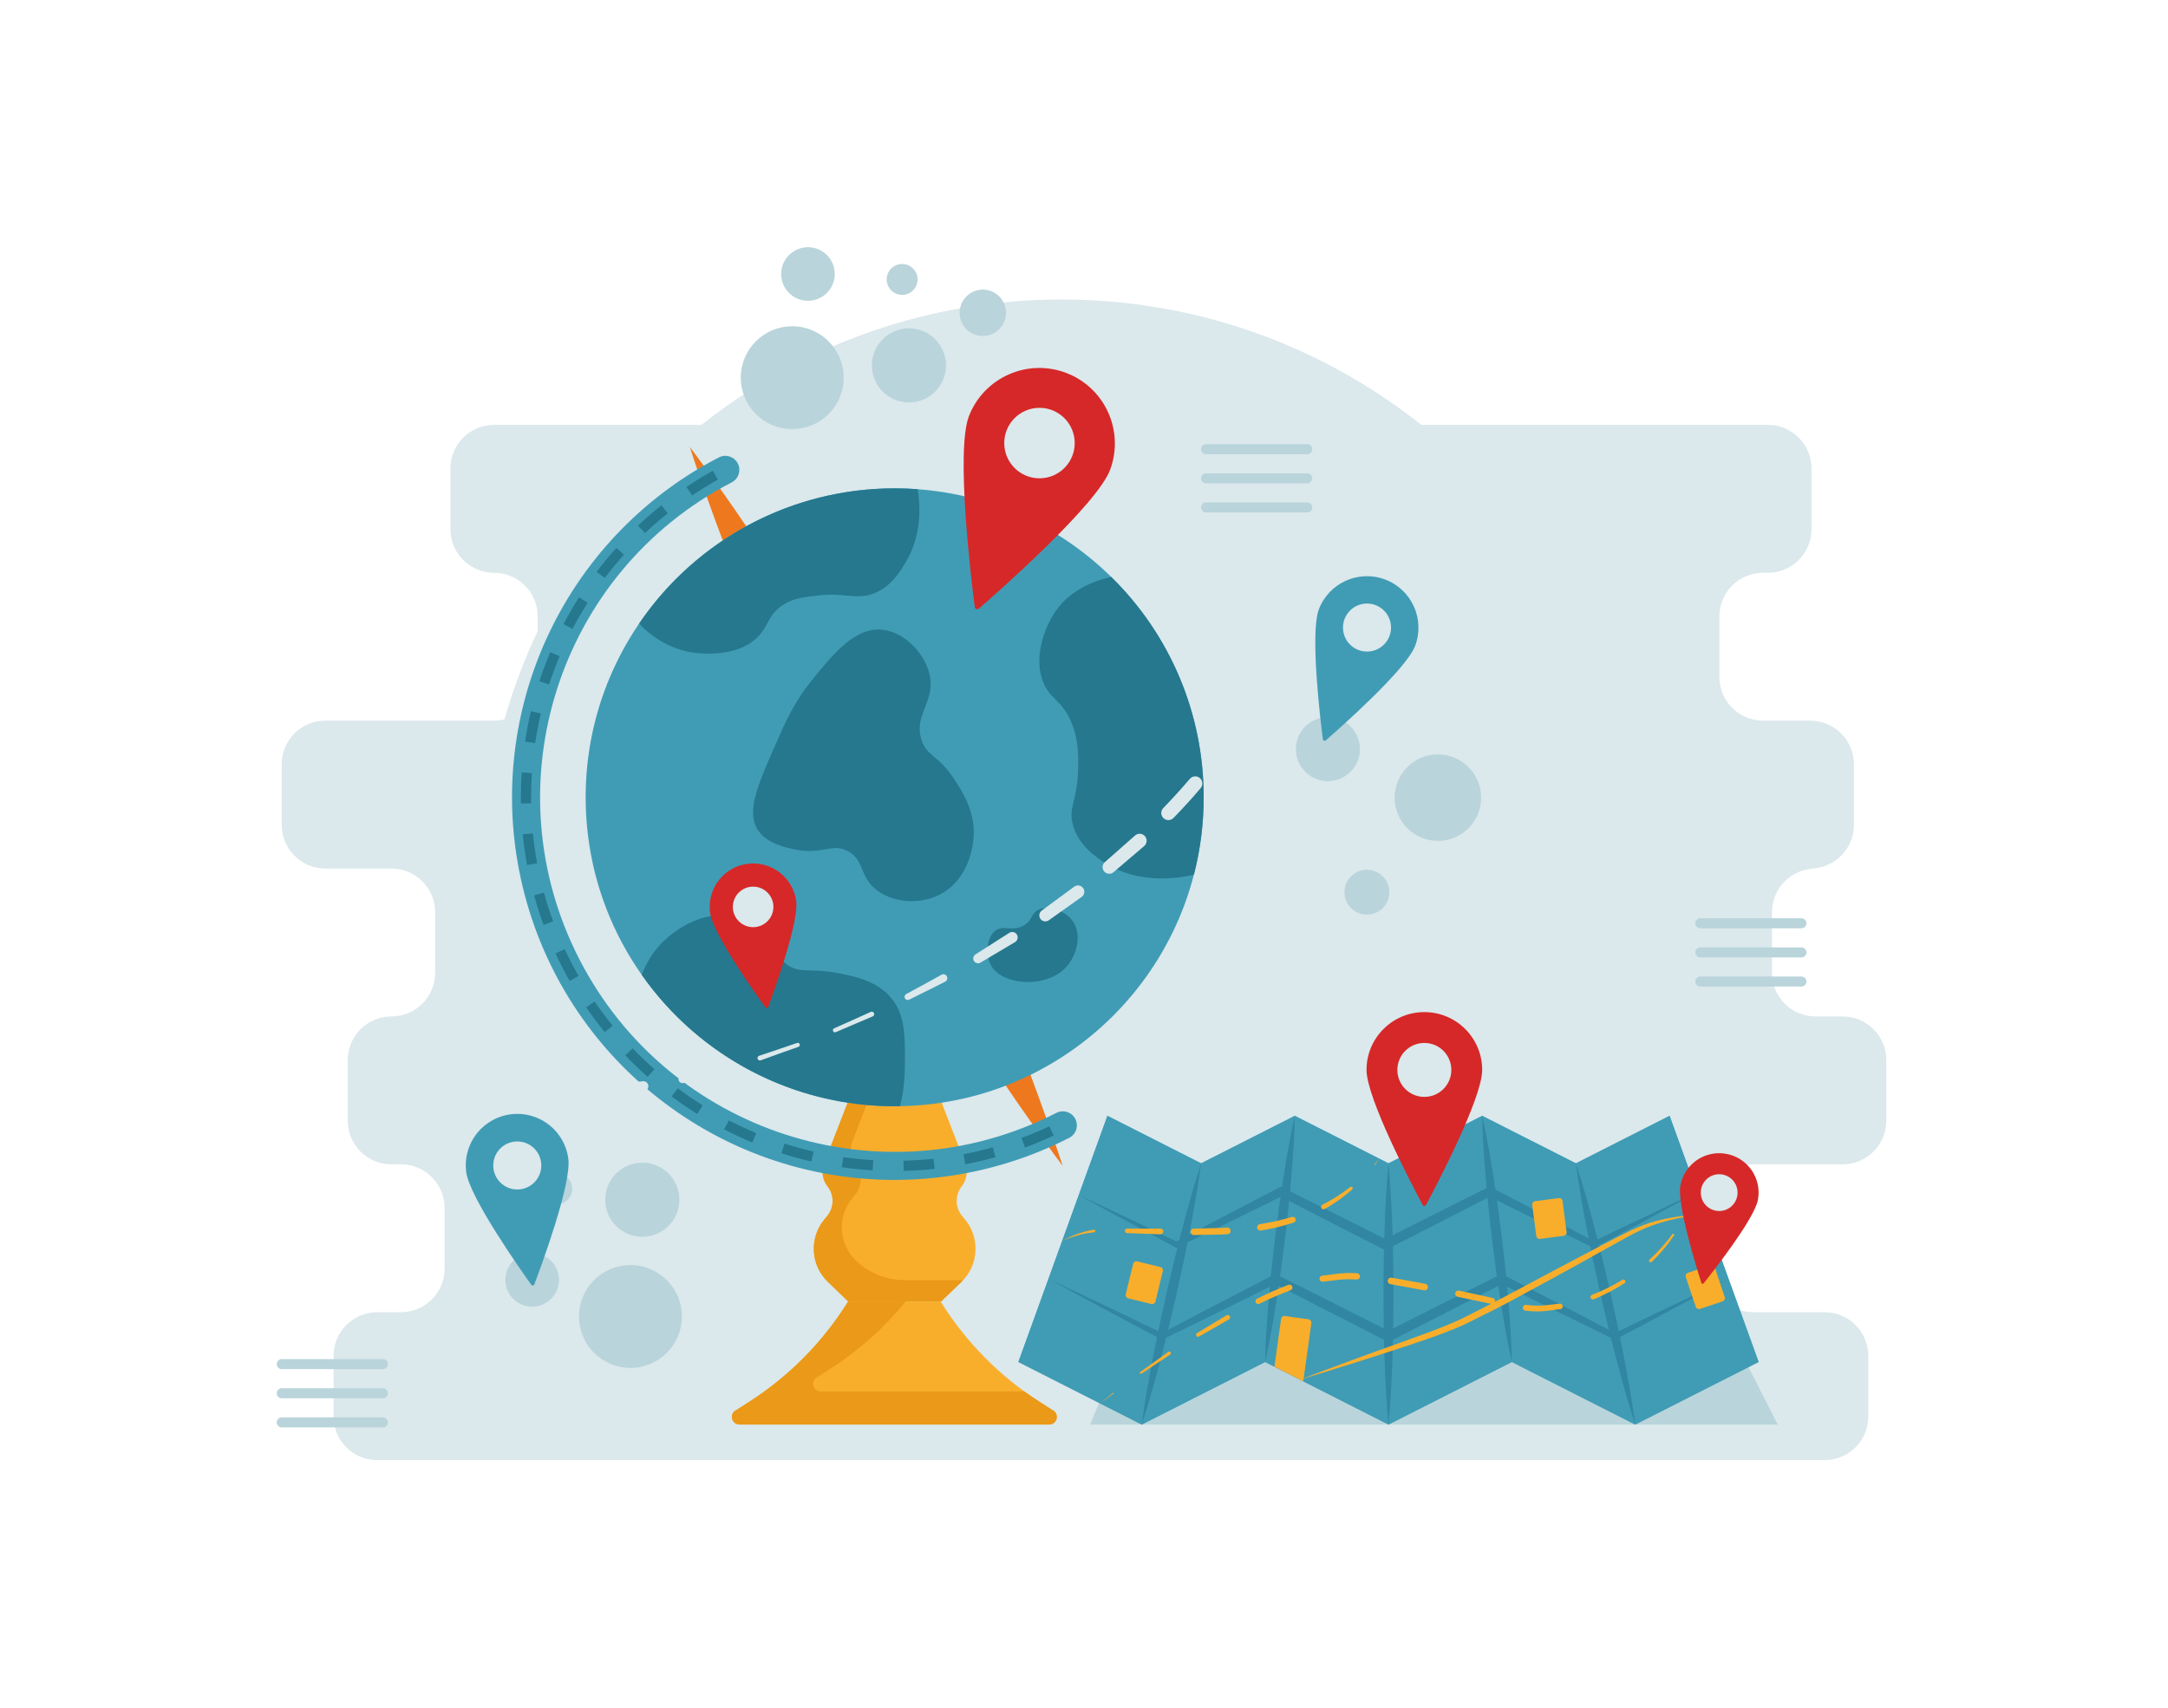
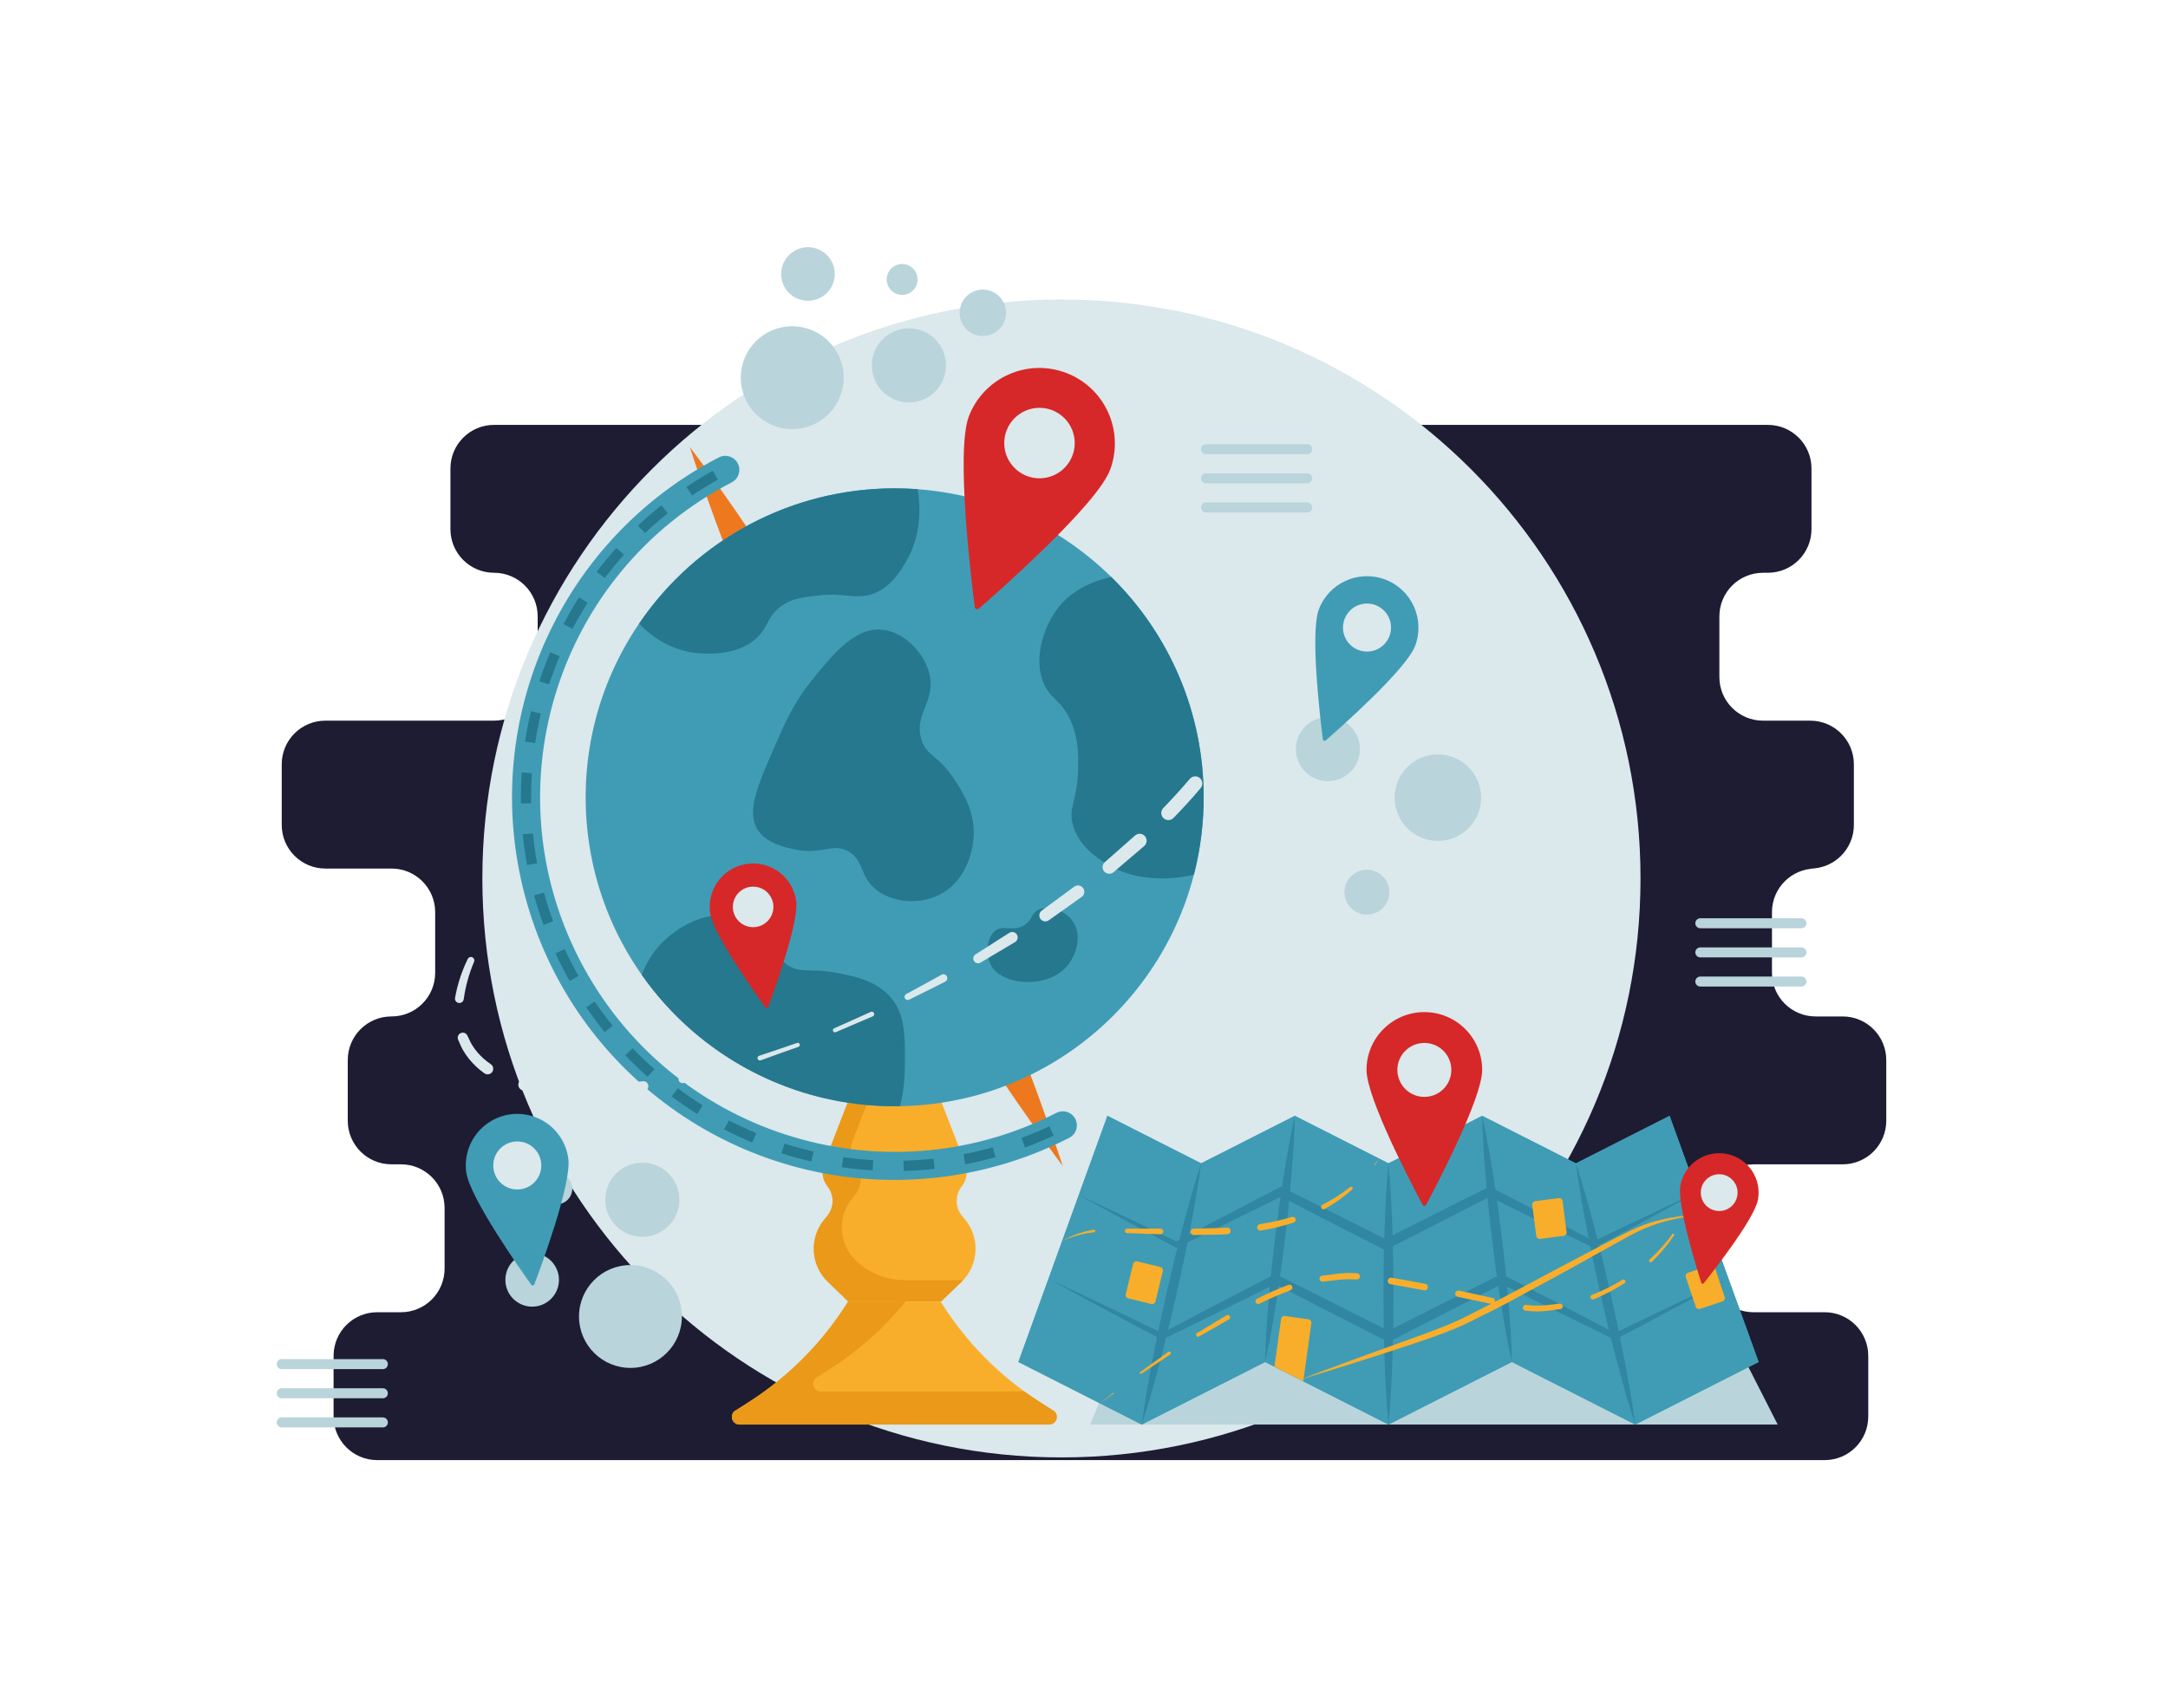
<svg xmlns="http://www.w3.org/2000/svg" data-name="Layer 1" viewBox="0 0 650 512" id="location">
-   <path fill="#dbe8ec" d="M555.82,247.385V229.194A13.079,13.079,0,0,0,542.741,216.115H528.575a13.079,13.079,0,0,1-13.079-13.079V184.844A13.079,13.079,0,0,1,528.575,171.765h1.458a13.079,13.079,0,0,0,13.079-13.079V140.494a13.079,13.079,0,0,0-13.079-13.079H148.125A13.079,13.079,0,0,0,135.046,140.494v18.191a13.079,13.079,0,0,0,13.079,13.079h0a13.079,13.079,0,0,1,13.079,13.079v18.191a13.079,13.079,0,0,1-13.079,13.079H97.546a13.079,13.079,0,0,0-13.079,13.079v18.191a13.079,13.079,0,0,0,13.079,13.079h19.847a13.079,13.079,0,0,1,13.079,13.079v18.191a13.079,13.079,0,0,1-13.079,13.079h-.048a13.079,13.079,0,0,0-13.079,13.079v18.191a13.079,13.079,0,0,0,13.079,13.079h2.871a13.079,13.079,0,0,1,13.079,13.079v18.191A13.079,13.079,0,0,1,120.216,393.515h-7.125a13.079,13.079,0,0,0-13.079,13.079v18.191a13.079,13.079,0,0,0,13.079,13.079h433.963A13.079,13.079,0,0,0,560.134,424.786V406.594A13.079,13.079,0,0,0,547.055,393.515H525.714a13.079,13.079,0,0,1-13.079-13.079V362.244a13.079,13.079,0,0,1,13.079-13.079h26.74a13.079,13.079,0,0,0,13.079-13.079V317.894a13.079,13.079,0,0,0-13.079-13.079H544.342a13.079,13.079,0,0,1-13.079-13.079V273.544a13.079,13.079,0,0,1,13.079-13.079H542.741A13.079,13.079,0,0,0,555.82,247.385Z" />
+   <path fill="#1D1C33" d="M555.82,247.385V229.194A13.079,13.079,0,0,0,542.741,216.115H528.575a13.079,13.079,0,0,1-13.079-13.079V184.844A13.079,13.079,0,0,1,528.575,171.765h1.458a13.079,13.079,0,0,0,13.079-13.079V140.494a13.079,13.079,0,0,0-13.079-13.079H148.125A13.079,13.079,0,0,0,135.046,140.494v18.191a13.079,13.079,0,0,0,13.079,13.079h0a13.079,13.079,0,0,1,13.079,13.079v18.191a13.079,13.079,0,0,1-13.079,13.079H97.546a13.079,13.079,0,0,0-13.079,13.079v18.191a13.079,13.079,0,0,0,13.079,13.079h19.847a13.079,13.079,0,0,1,13.079,13.079v18.191a13.079,13.079,0,0,1-13.079,13.079h-.048a13.079,13.079,0,0,0-13.079,13.079v18.191a13.079,13.079,0,0,0,13.079,13.079h2.871a13.079,13.079,0,0,1,13.079,13.079v18.191A13.079,13.079,0,0,1,120.216,393.515h-7.125a13.079,13.079,0,0,0-13.079,13.079v18.191a13.079,13.079,0,0,0,13.079,13.079h433.963A13.079,13.079,0,0,0,560.134,424.786V406.594A13.079,13.079,0,0,0,547.055,393.515H525.714a13.079,13.079,0,0,1-13.079-13.079V362.244a13.079,13.079,0,0,1,13.079-13.079h26.74a13.079,13.079,0,0,0,13.079-13.079V317.894a13.079,13.079,0,0,0-13.079-13.079H544.342a13.079,13.079,0,0,1-13.079-13.079V273.544a13.079,13.079,0,0,1,13.079-13.079H542.741A13.079,13.079,0,0,0,555.82,247.385Z" />
  <circle cx="318.235" cy="263.436" r="173.618" fill="#dbe8ec" />
  <polygon fill="#b9d4db" points="532.98 427.196 326.86 427.196 334.545 408.434 523.434 408.434 532.98 427.196" />
  <path fill="#f9ae2b" d="M282.15,390.299H254.317l-6.114-5.894A13.779,13.779,0,0,1,247.138,365.715l.876-1.062a7.079,7.079,0,0,0,.116-8.867l-.009-.011a7.079,7.079,0,0,1-1.025-6.918l7.221-18.645H282.15l7.219,18.641a7.079,7.079,0,0,1-1.029,6.923l0,0a7.079,7.079,0,0,0,.111,8.87l.882,1.069a13.779,13.779,0,0,1-1.067,18.688Z" />
  <path fill="#ea9918" d="M256.606,377.996l0,0a13.779,13.779,0,0,1-1.065-18.69l.88-1.066a7.073,7.073,0,0,0,.113-8.863l-.009-.011a7.07,7.07,0,0,1-1.027-6.913l4.74-12.24h-5.922l-7.223,18.65a7.07,7.07,0,0,0,1.027,6.913l.009.011a7.073,7.073,0,0,1-.113,8.863l-.88,1.066a13.779,13.779,0,0,0,1.065,18.691l6.114,5.894h27.834l6.116-5.896c.171-.165.323-.342.484-.513h-17.538A21.046,21.046,0,0,1,256.606,377.996Z" />
  <path fill="#f9ae2b" d="M314.561,427.196H221.723a2.295,2.295,0,0,1-1.593-3.946l4.377-2.799a95.906,95.906,0,0,0,29.776-30.152l0,0H282.001l0,0a95.906,95.906,0,0,0,29.776,30.152l4.377,2.799A2.295,2.295,0,0,1,314.561,427.196Z" />
  <path fill="#ea9918" d="M311.777,420.451q-2.371-1.516-4.642-3.168H246.064a2.295,2.295,0,0,1-1.593-3.946l4.377-2.799a95.895,95.895,0,0,0,22.689-20.239H254.283A95.906,95.906,0,0,1,224.507,420.451l-4.377,2.799a2.295,2.295,0,0,0,1.593,3.946h92.838a2.295,2.295,0,0,0,1.593-3.946Z" />
  <path fill="#ee781d" d="M206.831,134.064c1.565,2.038,3.053,4.116,4.582,6.172l4.456,6.238c2.962,4.163,5.851,8.363,8.706,12.582,4.583,9.021,9.294,17.975,13.935,26.966L266.455,239.915l27.945,53.894,13.972,26.947c1.779,4.776,3.557,9.553,5.255,14.371l2.545,7.228c.811,2.429,1.657,4.839,2.438,7.284-1.548-2.046-3.031-4.127-4.549-6.189l-4.441-6.245c-2.959-4.164-5.838-8.37-8.717-12.576l-13.972-26.947-27.945-53.894-27.945-53.894c-4.674-8.974-9.278-17.984-14.01-26.928-1.803-4.764-3.571-9.546-5.266-14.365l-2.53-7.236C208.436,138.93,207.595,136.517,206.831,134.064Z" />
  <path fill="#409cb5" d="M268.234,353.847A114.761,114.761,0,0,1,215.581,137.143a4.207,4.207,0,0,1,3.861,7.475,106.335,106.335,0,0,0,97.251,189.131,4.207,4.207,0,1,1,3.834,7.489A115.264,115.264,0,0,1,268.234,353.847Z" />
  <circle cx="268.234" cy="239.098" r="92.644" fill="#409cb5" />
  <path fill="#25788e" d="M270.942 351.137l-.075-3.058c3.011-.074 6.049-.273 9.029-.595l.328 3.042C277.16 350.857 274.037 351.062 270.942 351.137zm-9.299-.163c-3.089-.183-6.202-.498-9.253-.938l.436-3.028c2.966.427 5.993.734 8.997.913zm27.781-1.825l-.579-3.004c2.954-.569 5.918-1.269 8.807-2.079l.826 2.946C295.507 347.845 292.461 348.564 289.423 349.149zm-46.175-.825c-3.007-.695-6.023-1.528-8.966-2.475l.937-2.912c2.861.92 5.794 1.73 8.718 2.407zm64.075-4.192l-1.067-2.867c2.817-1.049 5.623-2.228 8.342-3.505l1.301 2.768C313.104 341.842 310.219 343.055 307.323 344.132zm-81.772-1.504c-2.845-1.187-5.682-2.512-8.431-3.937l1.408-2.716c2.674 1.386 5.433 2.675 8.201 3.829zm-16.505-8.557c-2.612-1.641-5.191-3.413-7.666-5.268l1.834-2.448c2.408 1.805 4.918 3.529 7.459 5.126zm-14.875-11.146c-2.31-2.047-4.566-4.214-6.704-6.444l2.208-2.118c2.081 2.171 4.277 4.281 6.525 6.272zm-12.861-13.413c-1.95-2.397-3.823-4.903-5.567-7.448l2.523-1.73c1.697 2.476 3.52 4.914 5.417 7.247zm-10.504-15.325c-1.532-2.683-2.968-5.462-4.271-8.258l2.773-1.292c1.267 2.721 2.665 5.423 4.154 8.034zm-7.841-16.841c-1.067-2.9-2.022-5.878-2.84-8.85l2.95-.811c.795 2.89 1.724 5.785 2.761 8.605zm-4.927-17.914c-.566-3.037-1.009-6.135-1.318-9.207l3.044-.305c.3 2.987.731 5.999 1.281 8.951zM156.178 240.943q-.016-.92-.015-1.845c0-2.475.084-4.984.248-7.457l3.053.203c-.16 2.406-.242 4.846-.242 7.253q0 .9.015 1.794zm4.265-18.095l-3.025-.457c.462-3.059 1.059-6.132 1.773-9.135l2.977.708C161.472 216.884 160.892 219.873 160.442 222.848zm4.181-17.593l-2.908-.952c.962-2.938 2.059-5.869 3.26-8.714l2.818 1.191C166.626 199.547 165.559 202.398 164.624 205.255zm7.031-16.66l-2.711-1.419c1.431-2.734 2.996-5.444 4.65-8.055l2.584 1.637C174.569 183.299 173.047 185.935 171.655 188.595zm9.678-15.272l-2.44-1.845c1.861-2.461 3.85-4.877 5.911-7.18l2.28 2.041C185.078 168.579 183.143 170.929 181.333 173.323zm12.058-13.466l-2.103-2.223c2.246-2.124 4.606-4.178 7.015-6.104l1.911 2.39C197.871 155.793 195.575 157.79 193.391 159.856zm14.114-11.287L205.8 146.03c2.56-1.719 5.227-3.353 7.928-4.856l1.488 2.673C212.589 145.309 209.995 146.898 207.505 148.57zM271.734 168.277c-1.673 2.874-4.658 7.986-10.294 9.882-5.01 1.681-8.269-.48-16.058.412-4.709.54-7.669.875-10.706 2.882-4.409 2.917-4.143 6.116-7.412 9.47-7.051 7.24-20.27 4.684-20.999 4.529a28.382 28.382 0 01-14.634-8.467 92.522 92.522 0 0176.603-40.532c2.316 0 4.624.086 6.897.249C276.04 152.356 276.186 160.651 271.734 168.277zM243.323 204.099c6.468-7.996 13.124-16.226 21.411-15.235 6.534.781 12.612 7.119 14 13.588 1.733 8.079-4.833 11.788-2.47 19.352 1.607 5.143 4.948 4.405 9.882 11.941 2.331 3.56 6.267 9.571 5.764 17.294-.115 1.767-1.05 12.674-10.294 17.294-6.075 3.036-13.681 2.329-18.529-1.235-5.6-4.117-3.801-9.313-9.059-11.941-4.793-2.396-7.584 1.276-15.647-.412-2.972-.622-8.458-1.77-11.117-5.764-3.654-5.487-.107-13.541 5.353-25.94C235.693 216.056 238.132 210.517 243.323 204.099zM360.878 239.098a93.1 93.1 0 01-2.925 23.195c-8.518 2.007-18.555 1.664-26.515-3.431-2.351-1.501-8.355-5.344-9.882-11.941-1.15-4.975 1.355-6.708 1.647-15.647.129-4.057.3-9.29-2.059-14.823-2.754-6.459-6.099-6.605-8.235-11.529-3.191-7.351.052-16.667 3.706-21.823 3.895-5.49 9.942-8.612 16.556-10.071A92.311 92.311 0 01360.878 239.098zM297.262 289.744c-1.991-3.285-1.434-8.789 1.235-10.706 2.45-1.759 5.278.511 8.647-1.647 2.47-1.582 1.945-3.439 4.118-4.529 2.997-1.504 7.939.054 10.294 3.294 3.032 4.172 1.169 10.298-1.647 13.588C314.196 296.417 300.885 295.722 297.262 289.744zM269.829 331.716q-.798.026-1.596.026a92.526 92.526 0 01-75.831-39.417 27.954 27.954 0 015.627-9.17c.755-.815 10.191-10.654 21.411-8.235a22.046 22.046 0 0110.294 5.764c3.62 3.689 2.762 5.756 5.764 8.235 3.937 3.251 7.326 1.27 15.647 2.882 4.701.909 11.315 2.196 15.647 7 4.443 4.924 4.486 11.323 4.529 17.705C271.348 319.587 271.391 325.961 269.829 331.716z" />
  <path fill="#dbe8ec" d="M154.226 267.942c-1.193 1.604-2.336 3.243-3.459 4.891q-1.689 2.468-3.234 5.02a.663.663 0 01-1.136-.685c.008-.012.016-.026.025-.038q1.734-2.477 3.605-4.841c1.248-1.575 2.559-3.098 3.888-4.599a.2.2 0 01.311.252zM142.143 288.417a44.315 44.315 0 00-3.112 11.218 1.315 1.315 0 11-2.611-.325l.006-.046a43.859 43.859 0 013.815-11.69 1.04 1.04 0 011.901.843zM140.216 310.73c.418.82.749 1.681 1.219 2.469a17.958 17.958 0 001.592 2.24 20.031 20.031 0 004.119 3.687 1.674 1.674 0 11-1.884 2.768l-.034-.024a23.309 23.309 0 01-4.685-4.413 21.151 21.151 0 01-1.814-2.693c-.531-.945-.911-1.965-1.363-2.944a1.518 1.518 0 012.729-1.328zM157.567 323.578a65.088 65.088 0 0011.519 1.675 1.79 1.79 0 01-.214 3.573 61.247 61.247 0 01-12.182-1.852 1.754 1.754 0 01.878-3.396zM180.867 325.278q5.906-.308 11.814-1.034a1.499 1.499 0 01.436 2.966 120.178 120.178 0 01-12.042 1.489 1.713 1.713 0 01-.237-3.419zM204.445 322.375l11.663-2.567.049-.011a.948.948 0 01.451 1.842l-11.646 3.138a1.23 1.23 0 01-.64-2.375c.017-.005.034-.009.051-.013zM227.633 316.601c3.79-1.243 7.562-2.544 11.338-3.838l.024-.008a.619.619 0 01.407 1.169c-3.779 1.335-7.56 2.662-11.325 4.048a.72.72 0 01-.498-1.352l.021-.008zM250.109 308.366c3.657-1.602 7.287-3.266 10.928-4.898l.024-.011a.733.733 0 11.599 1.338l-.011.005c-3.687 1.576-7.386 3.12-11.057 4.727a.628.628 0 11-.504-1.152zM271.732 298.088l5.258-2.861c1.753-.95 3.505-1.904 5.231-2.903a1.184 1.184 0 111.186 2.049l-.04.022-.012.006c-1.779.931-3.585 1.808-5.382 2.702l-5.391 2.676a.946.946 0 01-.875-1.678zM292.487 286.193l10.076-6.421.049-.031a1.631 1.631 0 011.753 2.751l-.043.027-10.366 6.157a1.442 1.442 0 01-1.513-2.454zM312.403 273.011l9.608-7.07.062-.045a1.898 1.898 0 012.25 3.058l-.025.018-9.841 6.999a1.8 1.8 0 01-2.112-2.916zM331.307 258.483l8.929-7.871.079-.07a2.093 2.093 0 012.768 3.14l-.026.022-9.21 7.856a1.995 1.995 0 01-2.615-3.013zM348.753 242.334c2.762-2.831 5.414-5.761 7.972-8.76a2.132 2.132 0 013.26 2.75c-2.602 3.116-5.355 6.092-8.178 8.989a2.133 2.133 0 01-3.055-2.977zM363.975 224.269a88.435 88.435 0 006.098-9.998 1.949 1.949 0 013.489 1.74 83.017 83.017 0 01-6.209 10.591 2.052 2.052 0 01-3.395-2.307zM374.214 203.514a25.154 25.154 0 00.405-11.131l-.001-.007a1.607 1.607 0 013.128-.735 28.044 28.044 0 01-.019 12.666 1.801 1.801 0 11-3.523-.75zM369.165 182.928a28.471 28.471 0 00-9.898-5.701 1.08 1.08 0 01.672-2.051 30.879 30.879 0 0111.034 5.709 1.365 1.365 0 11-1.758 2.087C369.199 182.959 369.18 182.942 369.165 182.928zM347.784 174.614a92.369 92.369 0 00-11.904-.698.354.354 0 01-.026-.708 88.054 88.054 0 0112.076-.095.755.755 0 11-.095 1.506C347.819 174.618 347.8 174.616 347.784 174.614z" />
  <path fill="#d62828" d="M332.816,140.917c-3.987,10.484-33.315,36.359-39.317,41.581a.761.761,0,0,1-1.256-.478c-1.016-7.891-5.74-46.716-1.753-57.199a22.642,22.642,0,0,1,42.326,16.096Z" />
  <circle cx="311.653" cy="132.869" r="10.566" fill="#dbe8ec" />
  <path fill="#d62828" d="M238.709,270.204c.872,6.395-6.825,27.545-8.421,31.836a.438.438,0,0,1-.766.104c-2.686-3.708-15.761-22.026-16.633-28.422a13.029,13.029,0,0,1,25.82-3.519Z" />
  <circle cx="225.799" cy="271.964" r="6.08" fill="#dbe8ec" />
  <polygon fill="#409cb5" points="305.333 408.434 342.318 427.196 379.304 408.434 416.289 427.196 453.275 408.434 490.267 427.196 527.259 408.434 500.569 334.624 472.475 348.873 444.381 334.624 416.29 348.873 388.201 334.624 360.112 348.873 332.023 334.624 305.333 408.434" />
  <polygon fill="#409cb5" points="305.333 408.434 342.318 427.196 379.304 408.434 416.289 427.196 453.275 408.434 490.267 427.196 527.259 408.434 500.569 334.624 472.475 348.873 444.381 334.624 416.29 348.873 388.201 334.624 360.112 348.873 332.023 334.624 305.333 408.434" />
  <path fill="#3086a3" d="M323.437 358.367c4.978 2.292 9.925 4.647 14.87 7.003l7.422 3.528 7.402 3.568h-.782q7.741-4.126 15.517-8.184 7.762-4.084 15.557-8.103l.594-.306.614.306 15.69 7.832 15.66 7.891h-1.354l15.662-7.897q7.824-3.962 15.69-7.843l.625-.31.6.31c5.193 2.687 10.389 5.367 15.562 8.094 5.178 2.715 10.362 5.422 15.521 8.175l-.817 0q7.809-3.803 15.668-7.508l7.847-3.727c2.612-1.251 5.251-2.448 7.875-3.674-2.54 1.393-5.064 2.815-7.616 4.183l-7.643 4.13q-7.636 4.144-15.313 8.207l-.39.206-.428-.206c-5.27-2.535-10.516-5.118-15.766-7.692-5.256-2.563-10.489-5.171-15.725-7.774h1.225q-7.786 4.037-15.597 8.025l-15.625 7.97-.677.345-.677-.345-15.617-7.976-15.587-8.036h1.208q-7.847 3.918-15.729 7.764-7.868 3.875-15.77 7.684l-.411.198-.371-.198-7.25-3.867-7.229-3.907C333.047 363.633 328.226 361.032 323.437 358.367zM518.111 383.557l-8.358 4.555-8.385 4.502q-8.378 4.515-16.795 8.954l-.392.206-.42-.206-17.093-8.366-17.053-8.445h1.217c-5.636 2.909-11.267 5.83-16.924 8.7l-16.95 8.647-.678.346-.678-.346-16.946-8.646c-5.654-2.871-11.286-5.787-16.919-8.698h1.221l-17.053 8.446-17.093 8.366-.423.207-.393-.207q-8.42-4.428-16.79-8.955l-8.381-4.504-8.354-4.557 8.612 4.049 8.585 4.102q8.592 4.088 17.144 8.256h-.815l16.85-8.845 16.891-8.765.598-.31.623.31c5.677 2.825 11.357 5.646 17.014 8.512l16.987 8.565h-1.356l16.993-8.564c5.658-2.866 11.342-5.683 17.02-8.51l.622-.31.596.31 16.89 8.766 16.85 8.845h-.812q8.548-4.179 17.148-8.257l8.587-4.103z" />
  <path fill="#3086a3" d="M360.112 348.873c-.878 6.665-2.044 13.263-3.312 19.839-.606 3.294-1.318 6.564-1.98 9.846l-2.143 9.809-2.301 9.773c-.823 3.245-1.59 6.503-2.468 9.735-1.697 6.478-3.498 12.933-5.59 19.322.874-6.665 2.039-13.264 3.307-19.84.605-3.294 1.321-6.564 1.981-9.846l2.147-9.808 2.305-9.772c.821-3.245 1.592-6.502 2.468-9.735C356.224 361.717 358.024 355.262 360.112 348.873zM388.201 334.624c-.125 6.225-.544 12.415-1.067 18.592-.234 3.092-.574 6.171-.864 9.256l-1.03 9.236-1.19 9.217c-.454 3.065-.851 6.138-1.36 9.196-.959 6.125-2.025 12.237-3.386 18.312.122-6.226.539-12.416 1.062-18.593.232-3.092.577-6.171.864-9.256l1.034-9.236 1.195-9.217c.451-3.066.853-6.137 1.361-9.196C385.78 346.812 386.844 340.7 388.201 334.624zM416.29 348.873c.621 6.527.945 13.054 1.166 19.581.138 3.263.169 6.527.25 9.791l.083 9.79-.079 9.791c-.084 3.263-.11 6.527-.25 9.79-.22 6.527-.546 13.054-1.171 19.581-.624-6.527-.95-13.054-1.17-19.581-.139-3.263-.166-6.527-.25-9.791l-.079-9.79.083-9.791c.082-3.263.112-6.527.25-9.79C415.345 361.927 415.669 355.4 416.29 348.873zM444.381 334.624c1.357 6.077 2.421 12.188 3.381 18.313.508 3.059.909 6.131 1.36 9.197l1.194 9.216 1.033 9.236c.288 3.085.632 6.164.864 9.256.523 6.177.94 12.367 1.062 18.593-1.361-6.076-2.427-12.188-3.386-18.312-.509-3.059-.906-6.131-1.36-9.196l-1.19-9.217-1.03-9.236c-.29-3.085-.63-6.164-.863-9.256C444.925 347.039 444.506 340.849 444.381 334.624zM472.475 348.873c2.088 6.389 3.887 12.844 5.585 19.323.876 3.233 1.647 6.489 2.468 9.735l2.305 9.772 2.147 9.808c.66 3.282 1.375 6.551 1.98 9.846 1.268 6.576 2.433 13.175 3.306 19.84-2.092-6.389-3.892-12.843-5.589-19.322-.877-3.232-1.645-6.49-2.468-9.735l-2.301-9.773-2.143-9.809c-.662-3.281-1.374-6.552-1.98-9.846C474.519 362.136 473.353 355.537 472.475 348.873z" />
  <rect width="9.16" height="11.402" x="338.496" y="378.956" fill="#f9ae2b" rx="1" transform="rotate(13.686 343.076 384.657)" />
  <rect width="9.16" height="11.402" x="459.962" y="359.705" fill="#f9ae2b" rx="1" transform="rotate(-7.426 464.542 365.407)" />
  <rect width="9.16" height="11.402" x="506.679" y="380.27" fill="#f9ae2b" rx="1" transform="rotate(-18.476 511.259 385.971)" />
  <path fill="#f9ae2b" d="M392.303 395.633l-7.056-.985a1.018 1.018 0 00-1.149.867L382.097 409.851l8.637 4.382 2.436-17.451A1.018 1.018 0 00392.303 395.633zM318.456 372.14a28.762 28.762 0 014.554-2.101c.791-.281 1.593-.536 2.408-.748l2.486-.528a.39.39 0 11.162.763l-.026.005-.05.007-2.437.342c-.812.152-1.616.346-2.413.568A34.938 34.938 0 00318.456 372.14zM337.955 368.441l9.997.001a.853.853 0 01.01 1.705c-.009 0-.027-0-.035-0l-10.001-.36a.673.673 0 01.023-1.346zM357.942 368.443l4.963-.124 2.481-.062c.826-.005 1.657-.088 2.485-.131l.029-.001a.995.995 0 01.103 1.988l-.007 0c-.836.037-1.666.115-2.507.114l-2.517.045-5.033.088a.958.958 0 01-.041-1.917zM377.716 367.107a72.79 72.79 0 009.619-2.162.879.879 0 01.53 1.677 65.682 65.682 0 01-9.84 2.396.968.968 0 01-.31-1.911zM396.475 361.299a51.559 51.559 0 008.318-5.315.472.472 0 01.604.725 47.779 47.779 0 01-8.241 5.858.72.72 0 01-.703-1.257zM412.053 349.196l1.495-1.707-1.33 1.843a.107.107 0 01-.174-.125zM329.824 420.851l3.883-3.15a.117.117 0 11.147.181l-.006.004zM341.884 411.428l8.383-6.007a.485.485 0 11.565.789l-.012.009-.015.01L342.24 411.926l-.008.006a.306.306 0 01-.348-.504zM358.894 399.759l8.85-5.321a.71.71 0 01.732 1.217l-.01.006-.029.017-8.914 5.104-.021.012a.6.6 0 01-.608-1.036zM376.827 389.511a87.176 87.176 0 019.494-4.216.872.872 0 11.607 1.635l-.01.003a97.57 97.57 0 00-9.362 4.046.82.82 0 01-.729-1.468zM396.399 382.545l5.195-.642a32.713 32.713 0 015.271-.081.945.945 0 01-.114 1.886l-.006-0c-.837-.056-1.67-.086-2.503-.08-.832.013-1.669.03-2.509.123l-5.028.585-.092.011a.907.907 0 01-.216-1.801zM417.175 383.154c3.387.6 6.777 1.193 10.152 1.848a.983.983 0 01-.368 1.931l-10.113-1.845-.019-.003a.981.981 0 01.347-1.93zM437.438 387.039l10.081 2.196a.91.91 0 01-.381 1.78l-.012-.002-10.07-2.119-.015-.003a.946.946 0 11.39-1.852zM457.531 391.302a25.655 25.655 0 004.979.196c.84-.024 1.674-.177 2.512-.258l2.513-.279.081-.009a.822.822 0 01.197 1.633l-2.601.337c-.87.091-1.731.252-2.609.284a27.443 27.443 0 01-5.3-.172l-.007-.001a.874.874 0 01.23-1.732zM477.306 388.31a55.899 55.899 0 009.112-4.518.603.603 0 01.642 1.021 57.217 57.217 0 01-9.228 4.823.713.713 0 11-.541-1.32zM494.578 377.698a49.07 49.07 0 006.822-7.587.308.308 0 01.504.353 49.847 49.847 0 01-6.66 7.947.488.488 0 01-.679-.702zM506.595 361.271l1.944-4.591v-0l0-.01 0.0.01v0L506.81 361.366a.117.117 0 11-.22-.081l.002-.005z" />
  <path fill="#f9ae2b" d="M511.256,364.191l-4.09.538-2.04.25c-.676.108-1.35.24-2.021.375a56.803,56.803,0,0,0-7.891,2.183,54.455,54.455,0,0,0-7.391,3.459q-3.613,1.956-7.21,3.979c-4.789,2.701-9.609,5.354-14.43,8.005L451.67,390.842c-2.421,1.304-4.928,2.497-7.387,3.75l-3.706,1.858c-1.226.639-2.484,1.21-3.767,1.733-5.125,2.14-10.356,3.889-15.58,5.615-10.448,3.458-20.943,6.746-31.478,9.939q15.42-5.892,30.968-11.415c5.158-1.9,10.358-3.678,15.343-5.881,2.523-1.05,4.915-2.397,7.366-3.609,2.434-1.257,4.888-2.444,7.304-3.757q14.543-7.779,29.139-15.468c2.441-1.27,4.874-2.558,7.354-3.773a54.134,54.134,0,0,1,7.676-3.222,57.562,57.562,0,0,1,8.111-1.778c.683-.099,1.367-.195,2.053-.267l2.066-.138Z" />
  <path fill="#d62828" d="M444.381,320.85c0,8.589-13.949,35.092-16.823,40.463a.582.582,0,0,1-1.029,0c-2.875-5.371-16.824-31.874-16.824-40.463a17.338,17.338,0,1,1,34.676,0Z" />
  <circle cx="427.043" cy="320.85" r="8.091" fill="#dbe8ec" />
  <path fill="#d62828" d="M527.062,359.785c-1.06,5.759-13.682,21.807-16.273,25.054a.397.397,0,0,1-.69-.127c-1.265-3.956-7.347-23.447-6.287-29.206a11.82,11.82,0,0,1,23.25,4.279Z" />
  <circle cx="515.437" cy="357.646" r="5.516" fill="#dbe8ec" />
  <line x1="361.606" x2="391.926" y1="134.699" y2="134.699" fill="none" stroke="#b9d4db" stroke-linecap="round" stroke-miterlimit="10" stroke-width="3" />
  <line x1="361.606" x2="391.926" y1="143.438" y2="143.438" fill="none" stroke="#b9d4db" stroke-linecap="round" stroke-miterlimit="10" stroke-width="3" />
  <line x1="361.606" x2="391.926" y1="152.177" y2="152.177" fill="none" stroke="#b9d4db" stroke-linecap="round" stroke-miterlimit="10" stroke-width="3" />
  <line x1="509.783" x2="540.104" y1="276.869" y2="276.869" fill="none" stroke="#b9d4db" stroke-linecap="round" stroke-miterlimit="10" stroke-width="3" />
  <line x1="509.783" x2="540.104" y1="285.608" y2="285.608" fill="none" stroke="#b9d4db" stroke-linecap="round" stroke-miterlimit="10" stroke-width="3" />
  <line x1="509.783" x2="540.104" y1="294.347" y2="294.347" fill="none" stroke="#b9d4db" stroke-linecap="round" stroke-miterlimit="10" stroke-width="3" />
  <line x1="84.467" x2="114.787" y1="409.076" y2="409.076" fill="none" stroke="#b9d4db" stroke-linecap="round" stroke-miterlimit="10" stroke-width="3" />
  <line x1="84.467" x2="114.787" y1="417.815" y2="417.815" fill="none" stroke="#b9d4db" stroke-linecap="round" stroke-miterlimit="10" stroke-width="3" />
  <line x1="84.467" x2="114.787" y1="426.554" y2="426.554" fill="none" stroke="#b9d4db" stroke-linecap="round" stroke-miterlimit="10" stroke-width="3" />
  <circle cx="431.105" cy="239.2" r="12.96" fill="#b9d4db" />
  <circle cx="409.818" cy="267.555" r="6.72" fill="#b9d4db" />
  <circle cx="398.126" cy="224.65" r="9.6" fill="#b9d4db" />
  <circle cx="189.016" cy="394.793" r="15.42" fill="#b9d4db" />
  <circle cx="159.551" cy="383.81" r="8.032" fill="#b9d4db" />
  <circle cx="166.929" cy="356.507" r="4.633" fill="#b9d4db" />
  <circle cx="192.576" cy="359.785" r="11.107" fill="#b9d4db" />
  <circle cx="237.519" cy="113.257" r="15.42" fill="#b9d4db" />
  <circle cx="242.24" cy="82.168" r="8.032" fill="#b9d4db" />
  <circle cx="294.668" cy="93.799" r="6.952" fill="#b9d4db" />
  <circle cx="270.475" cy="83.802" r="4.633" fill="#b9d4db" />
  <circle cx="272.515" cy="109.578" r="11.107" fill="#b9d4db" />
  <path fill="#409cb5" d="M424.276,193.683c-2.718,7.147-22.712,24.788-26.804,28.348a.519.519,0,0,1-.856-.326c-.693-5.38-3.913-31.848-1.195-38.995a15.436,15.436,0,0,1,28.856,10.973Z" />
  <circle cx="409.848" cy="188.196" r="7.203" fill="#dbe8ec" />
  <path fill="#409cb5" d="M170.394,347.509c.988,7.582-8.276,32.585-10.196,37.658a.519.519,0,0,1-.908.118c-3.156-4.411-18.52-26.204-19.508-33.786a15.436,15.436,0,1,1,30.613-3.99Z" />
  <circle cx="155.088" cy="349.504" r="7.203" fill="#dbe8ec" />
</svg>
